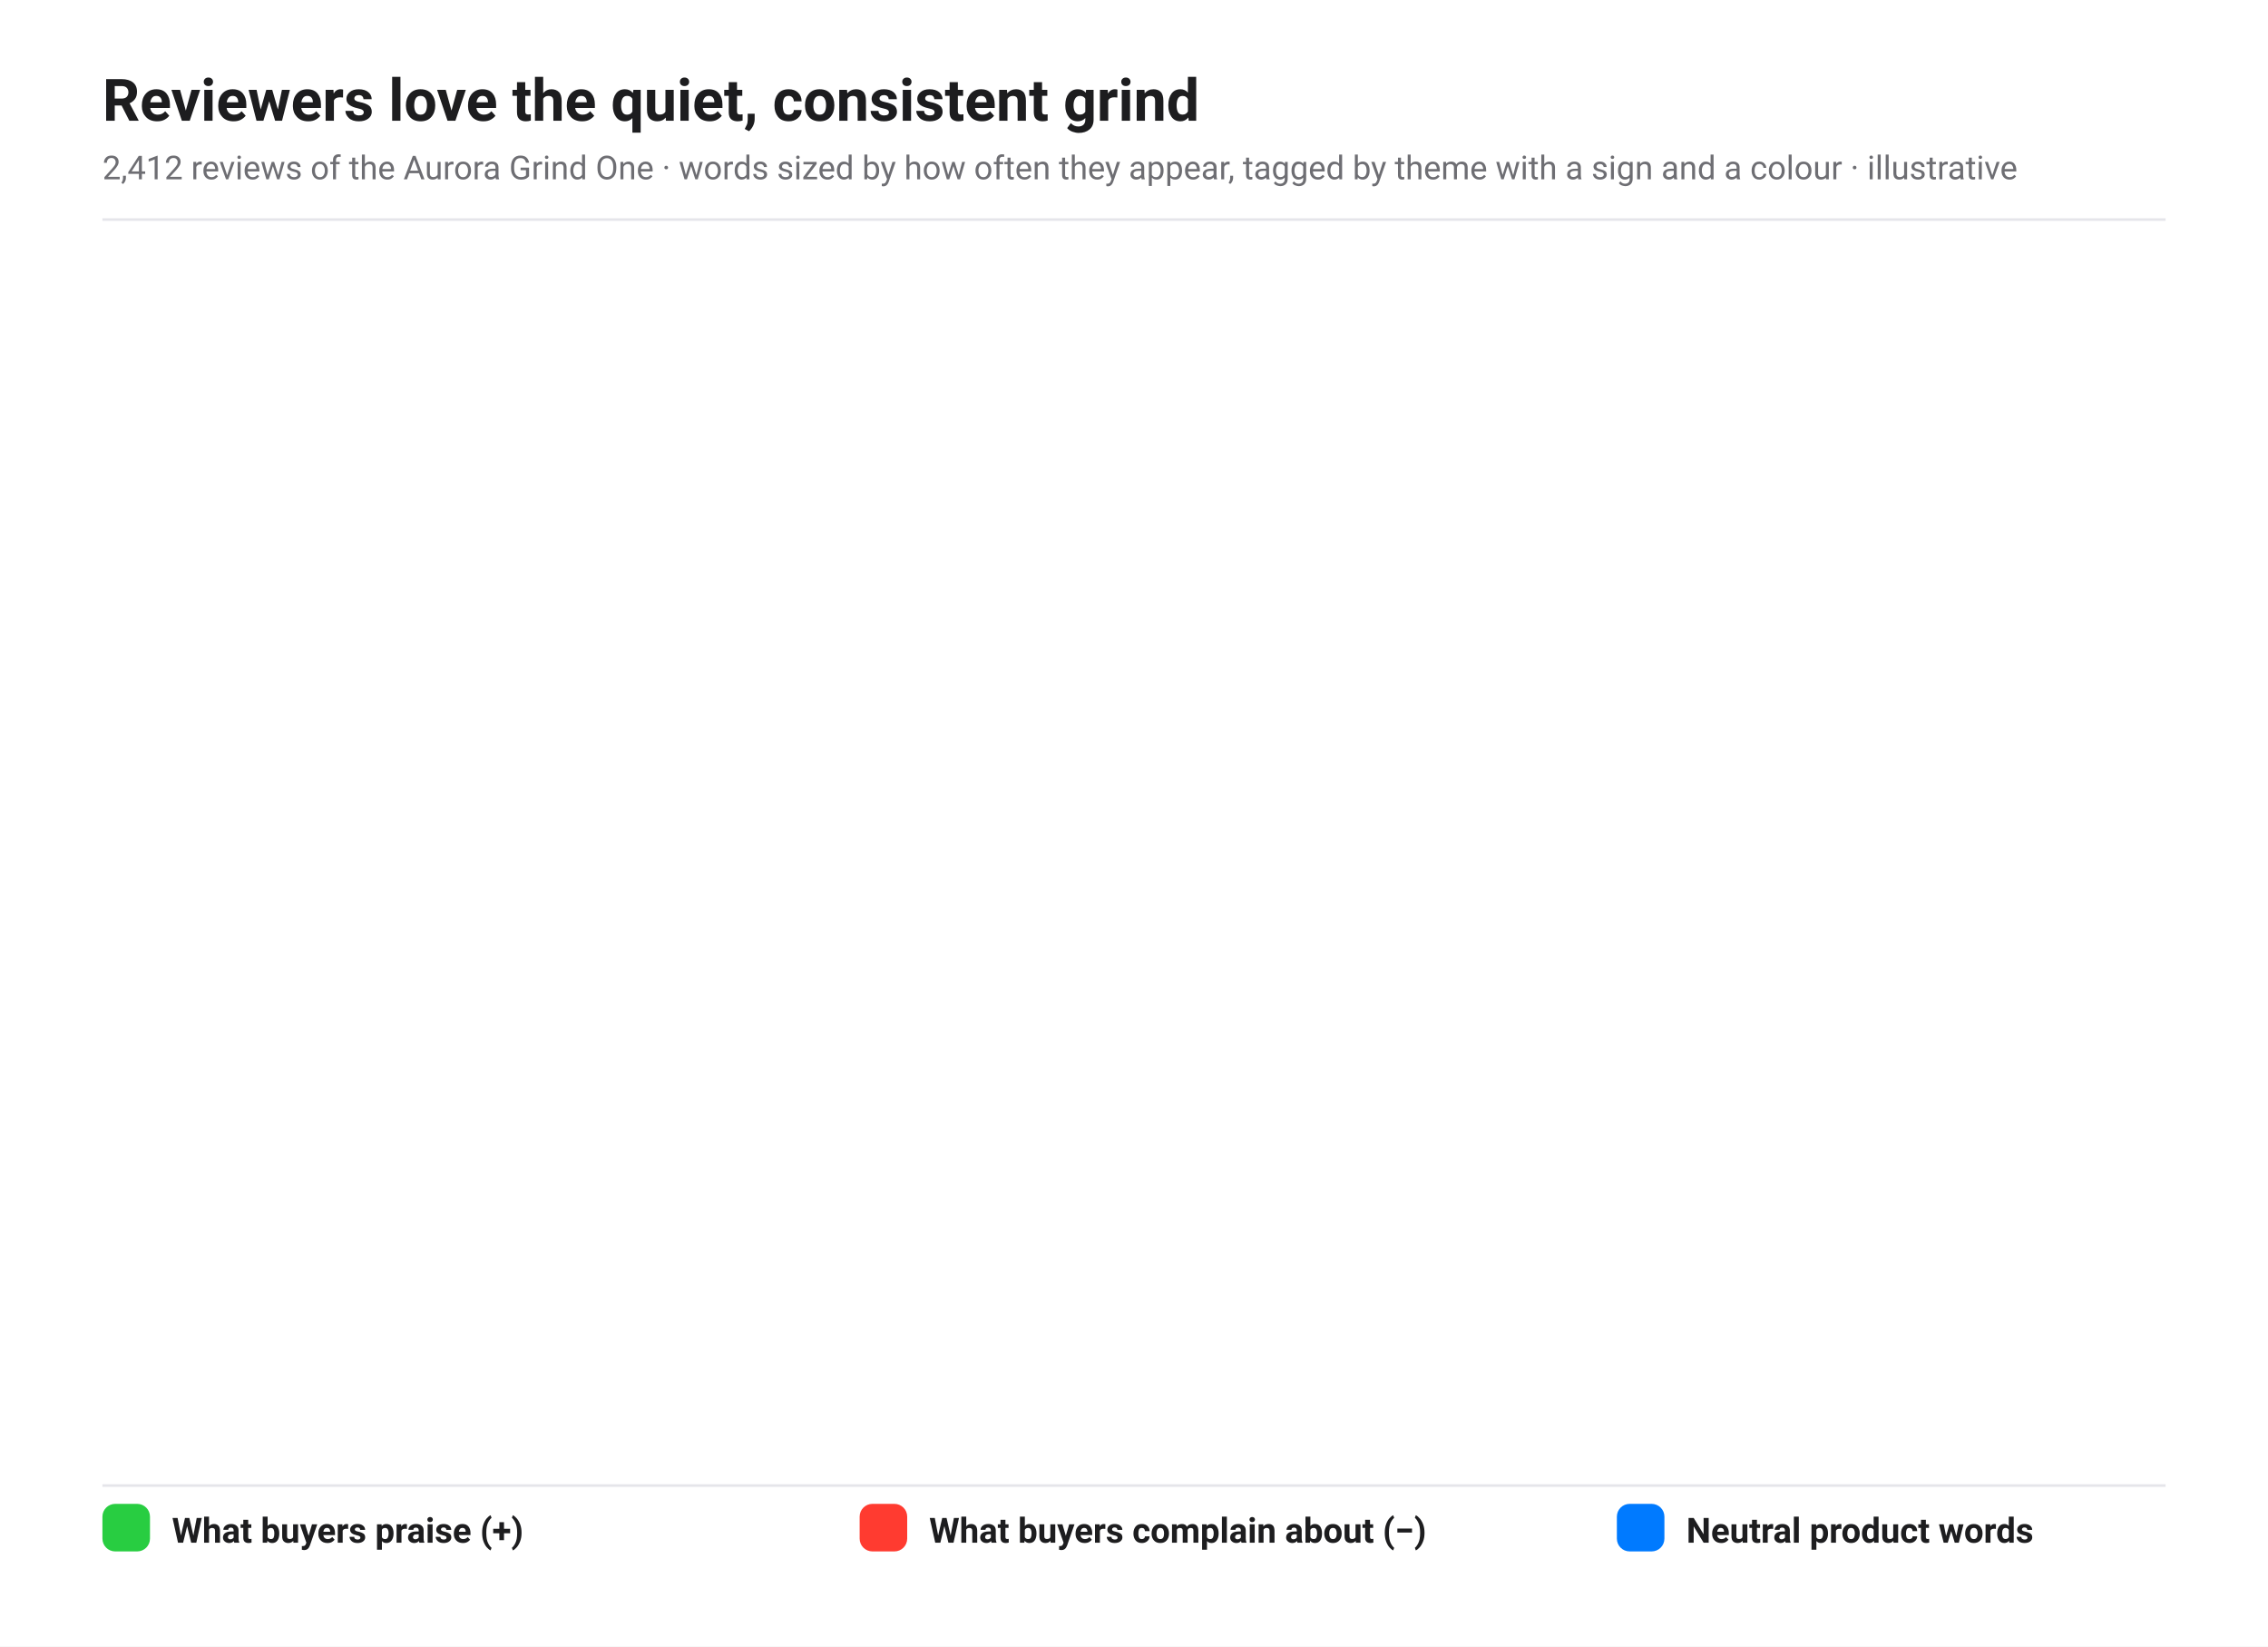
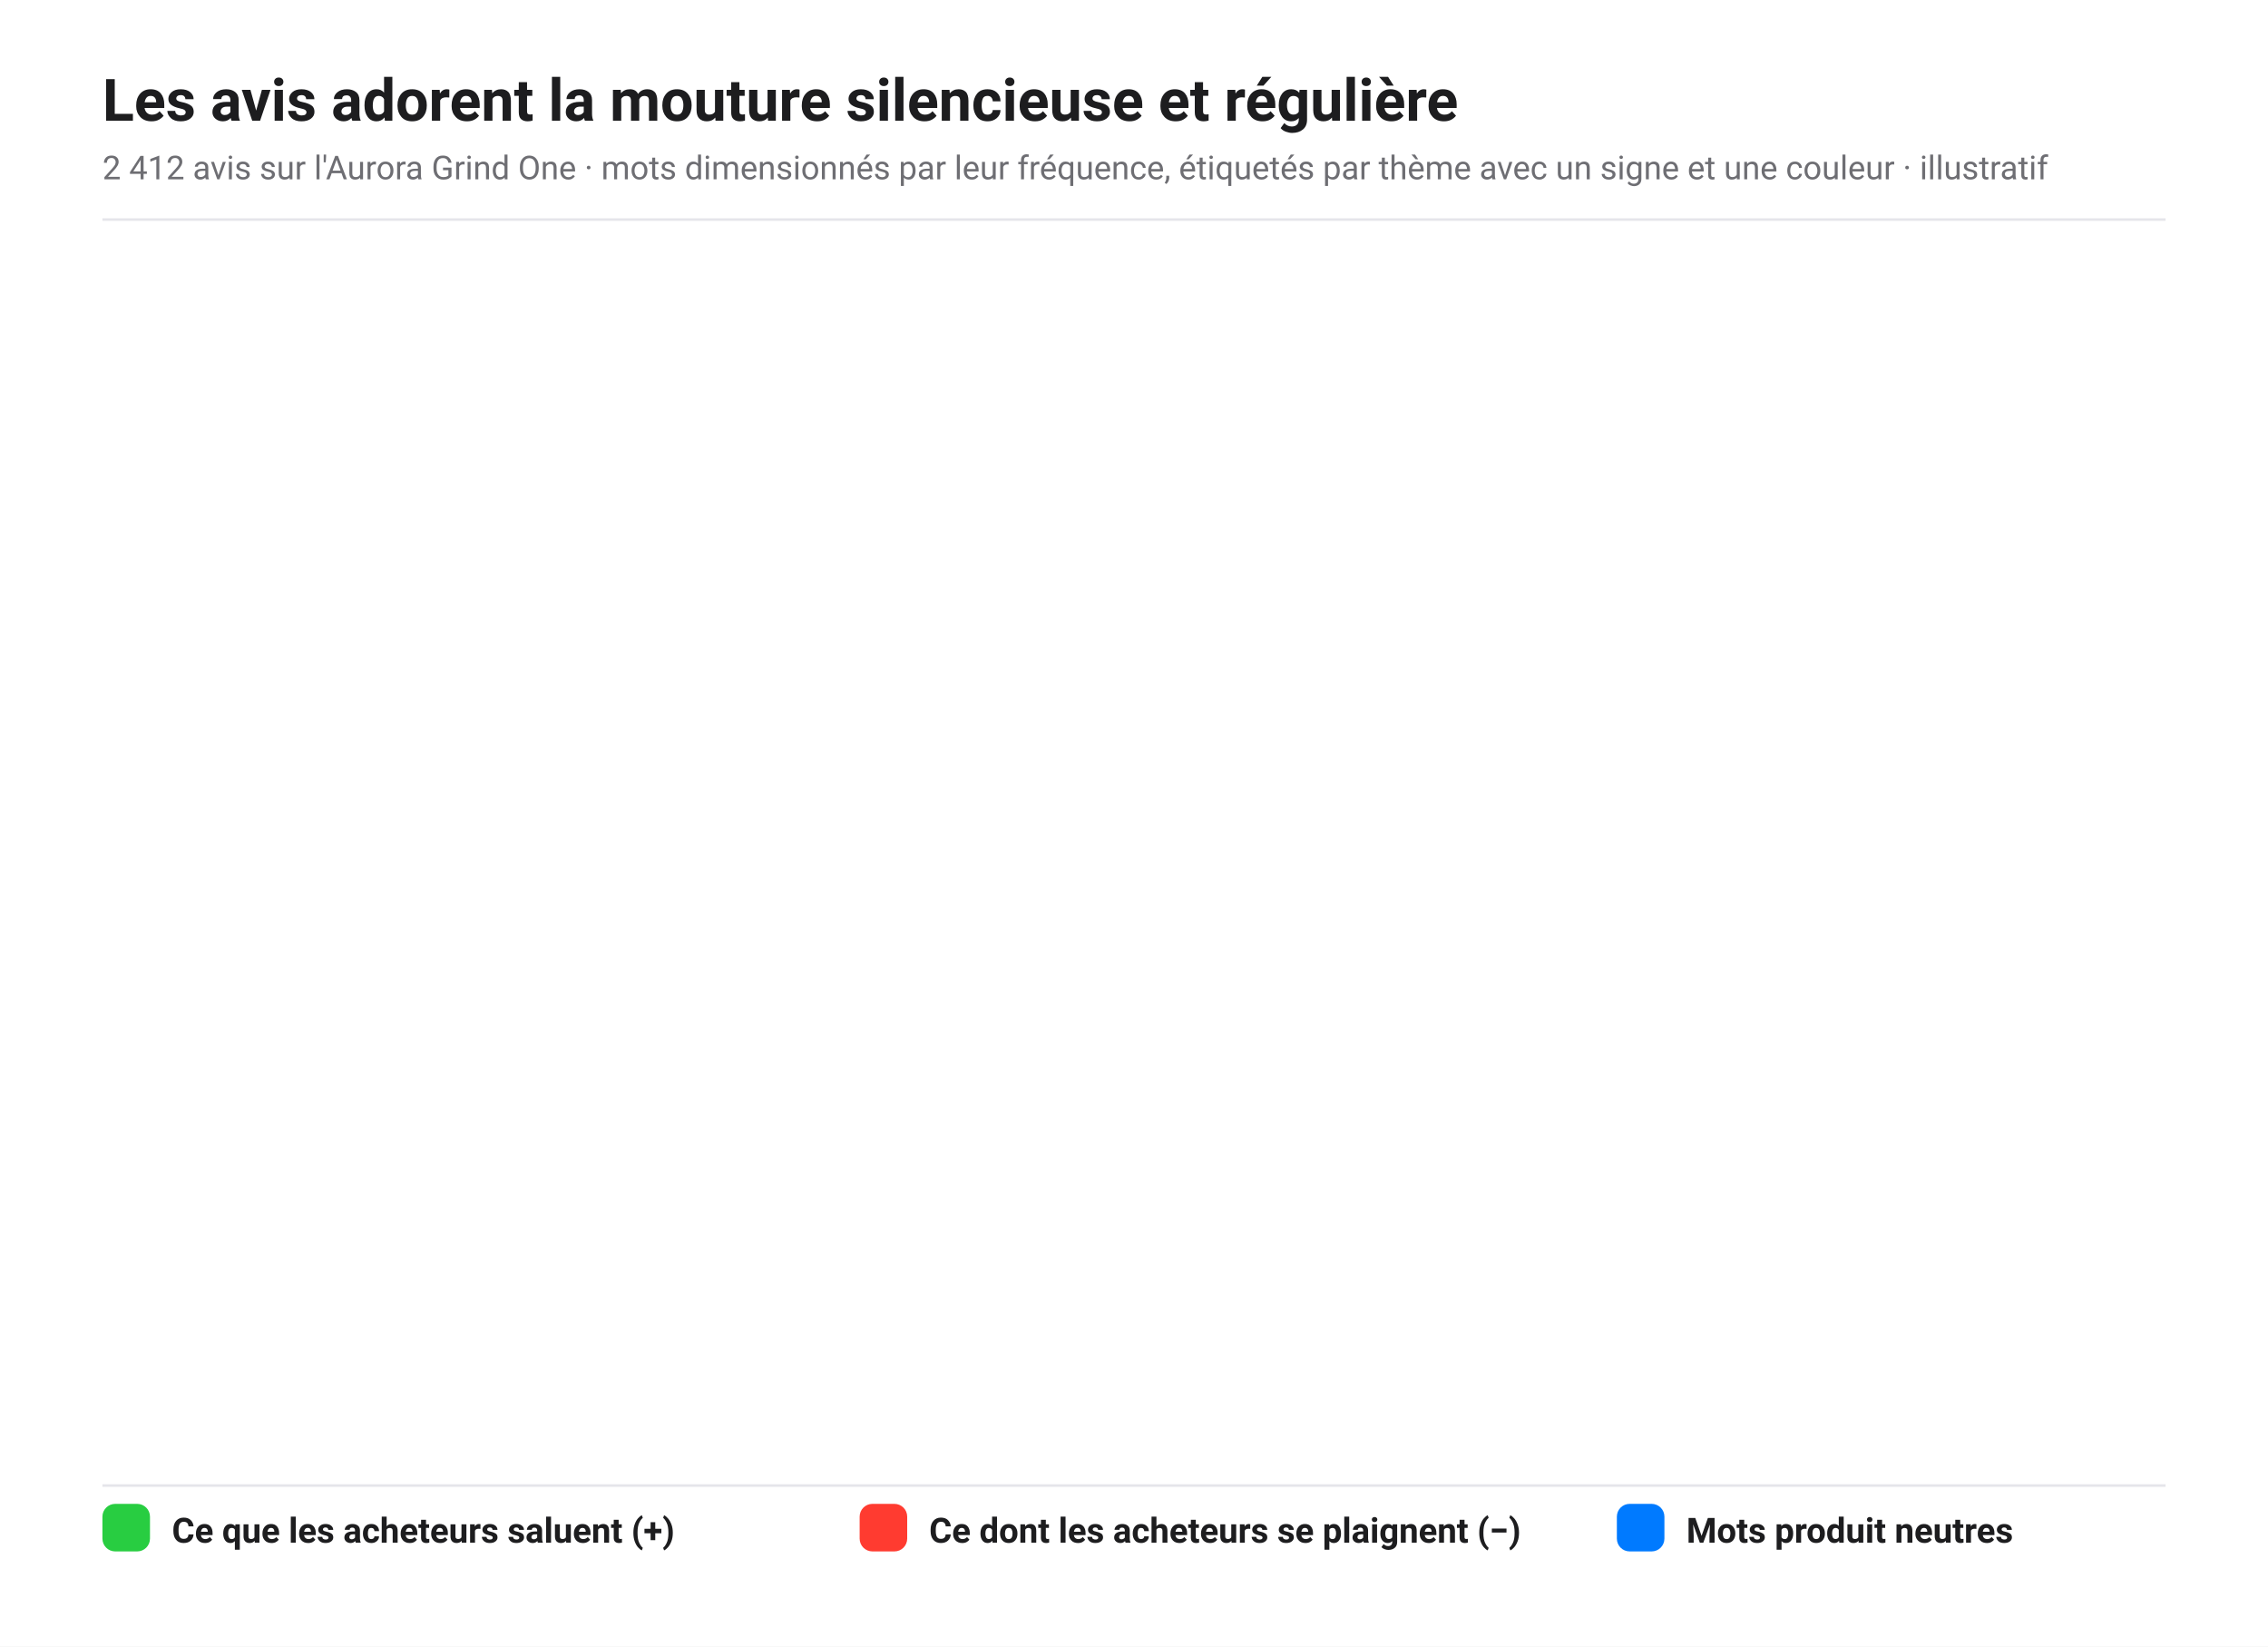
<svg xmlns="http://www.w3.org/2000/svg" width="1240" height="900" viewBox="0 0 1240 900" font-family="Roboto, system-ui, sans-serif" role="img" aria-labelledby="wc-title wc-desc">
  <style>
.word { transition: opacity .18s ease; }
svg:has(.legend-row:hover) .word, svg:has(.legend-row:focus) .word { opacity: .12; }
svg:has(.legend-praise:hover) .grp-praise, svg:has(.legend-praise:focus) .grp-praise { opacity: 1; }
svg:has(.legend-gripe:hover) .grp-gripe, svg:has(.legend-gripe:focus) .grp-gripe { opacity: 1; }
svg:has(.legend-neutral:hover) .grp-neutral, svg:has(.legend-neutral:focus) .grp-neutral { opacity: 1; }
.legend-row { cursor: pointer; }
.legend-row:focus { outline: 3px solid #0A4DA0; outline-offset: 3px; border-radius: 8px; }
@media (prefers-reduced-motion: reduce) { .word { transition: none; } }
</style>
  <rect width="1240" height="900" fill="#FFFFFF" />
-   <text x="56" y="66" font-size="32" font-weight="700" fill="#1D1D1F">Reviewers love the quiet, consistent grind</text>
-   <text x="56" y="98" font-size="18" fill="#6E6E73">2,412 reviews of the Aurora Grind One · words sized by how often they appear, tagged by theme with a sign and a colour · illustrative</text>
+   <text x="56" y="66" font-size="32" font-weight="700" fill="#1D1D1F">Les avis adorent la mouture silencieuse et régulière</text>
+   <text x="56" y="98" font-size="18" fill="#6E6E73">2 412 avis sur l'Aurora Grind One · mots dimensionnés par leur fréquence, étiquetés par thème avec un signe et une couleur · illustratif</text>
  <line x1="56" y1="120" x2="1184" y2="120" stroke="#E5E5EA" stroke-width="1.4" />
  <g class="grp-praise">
    <text class="word grp-praise" x="185.1" y="589.6" font-size="28.3" font-weight="500" fill="#28CD41" text-anchor="middle" dominant-baseline="central" tabindex="0" role="listitem" />
    <text class="word grp-praise" x="763.8" y="762.7" font-size="31.3" font-weight="500" fill="#28CD41" text-anchor="middle" dominant-baseline="central" tabindex="0" role="listitem" />
    <text class="word grp-praise" x="321.3" y="257.8" font-size="34.6" font-weight="600" fill="#28CD41" text-anchor="middle" dominant-baseline="central" tabindex="0" role="listitem" />
    <text class="word grp-praise" x="190.1" y="353.5" font-size="36.5" font-weight="600" fill="#28CD41" text-anchor="middle" dominant-baseline="central" tabindex="0" role="listitem" />
    <text class="word grp-praise" x="511.6" y="203.3" font-size="39.1" font-weight="600" fill="#28CD41" text-anchor="middle" dominant-baseline="central" tabindex="0" role="listitem" />
    <text class="word grp-praise" x="154.8" y="411.1" font-size="42.0" font-weight="600" fill="#28CD41" text-anchor="middle" dominant-baseline="central" tabindex="0" role="listitem" />
    <text class="word grp-praise" x="857.5" y="258.9" font-size="45.8" font-weight="600" fill="#28CD41" text-anchor="middle" dominant-baseline="central" tabindex="0" role="listitem" />
    <text class="word grp-praise" x="949.5" y="624.6" font-size="49.3" font-weight="600" fill="#28CD41" text-anchor="middle" dominant-baseline="central" tabindex="0" role="listitem" />
    <text class="word grp-praise" x="542.0" y="253.4" font-size="53.5" font-weight="600" fill="#28CD41" text-anchor="middle" dominant-baseline="central" tabindex="0" role="listitem" />
    <text class="word grp-praise" x="765.8" y="319.9" font-size="59.4" font-weight="600" fill="#28CD41" text-anchor="middle" dominant-baseline="central" tabindex="0" role="listitem" />
    <text class="word grp-praise" x="891.7" y="466.5" font-size="62.3" font-weight="700" fill="#28CD41" text-anchor="middle" dominant-baseline="central" tabindex="0" role="listitem" />
    <text class="word grp-praise" x="651.1" y="642.5" font-size="68.0" font-weight="700" fill="#28CD41" text-anchor="middle" dominant-baseline="central" tabindex="0" role="listitem" />
    <text class="word grp-praise" x="545.4" y="392.1" font-size="77.1" font-weight="700" fill="#28CD41" text-anchor="middle" dominant-baseline="central" tabindex="0" role="listitem" />
    <text class="word grp-praise" x="646.3" y="562.6" font-size="89.3" font-weight="700" fill="#28CD41" text-anchor="middle" dominant-baseline="central" tabindex="0" role="listitem" />
  </g>
  <g class="grp-gripe">
    <text class="word grp-gripe" x="334.8" y="219.5" font-size="20.0" font-weight="500" fill="#FF3B30" text-anchor="middle" dominant-baseline="central" tabindex="0" role="listitem" />
    <text class="word grp-gripe" x="893.5" y="209.9" font-size="21.9" font-weight="500" fill="#FF3B30" text-anchor="middle" dominant-baseline="central" tabindex="0" role="listitem" />
    <text class="word grp-gripe" x="887.8" y="663.5" font-size="24.5" font-weight="500" fill="#FF3B30" text-anchor="middle" dominant-baseline="central" tabindex="0" role="listitem" />
    <text class="word grp-gripe" x="725.1" y="201.0" font-size="27.6" font-weight="500" fill="#FF3B30" text-anchor="middle" dominant-baseline="central" tabindex="0" role="listitem" />
    <text class="word grp-gripe" x="541.2" y="773.0" font-size="31.0" font-weight="500" fill="#FF3B30" text-anchor="middle" dominant-baseline="central" tabindex="0" role="listitem" />
    <text class="word grp-gripe" x="1074.0" y="502.3" font-size="33.7" font-weight="500" fill="#FF3B30" text-anchor="middle" dominant-baseline="central" tabindex="0" role="listitem" />
    <text class="word grp-gripe" x="956.4" y="698.8" font-size="37.3" font-weight="600" fill="#FF3B30" text-anchor="middle" dominant-baseline="central" tabindex="0" role="listitem" />
    <text class="word grp-gripe" x="246.5" y="301.5" font-size="41.1" font-weight="600" fill="#FF3B30" text-anchor="middle" dominant-baseline="central" tabindex="0" role="listitem" />
    <text class="word grp-gripe" x="544.2" y="719.9" font-size="46.3" font-weight="600" fill="#FF3B30" text-anchor="middle" dominant-baseline="central" tabindex="0" role="listitem" />
    <text class="word grp-gripe" x="362.1" y="641.5" font-size="54.3" font-weight="600" fill="#FF3B30" text-anchor="middle" dominant-baseline="central" tabindex="0" role="listitem" />
    <text class="word grp-gripe" x="503.9" y="315.9" font-size="65.1" font-weight="700" fill="#FF3B30" text-anchor="middle" dominant-baseline="central" tabindex="0" role="listitem" />
  </g>
  <g class="grp-neutral">
    <text class="word grp-neutral" x="1000.7" y="295.0" font-size="21.0" font-weight="500" fill="#007AFF" text-anchor="middle" dominant-baseline="central" tabindex="0" role="listitem" />
    <text class="word grp-neutral" x="173.5" y="633.0" font-size="23.7" font-weight="500" fill="#007AFF" text-anchor="middle" dominant-baseline="central" tabindex="0" role="listitem" />
    <text class="word grp-neutral" x="309.9" y="685.1" font-size="26.8" font-weight="500" fill="#007AFF" text-anchor="middle" dominant-baseline="central" tabindex="0" role="listitem" />
    <text class="word grp-neutral" x="937.6" y="333.5" font-size="30.0" font-weight="500" fill="#007AFF" text-anchor="middle" dominant-baseline="central" tabindex="0" role="listitem" />
    <text class="word grp-neutral" x="395.7" y="718.6" font-size="33.1" font-weight="500" fill="#007AFF" text-anchor="middle" dominant-baseline="central" tabindex="0" role="listitem" />
    <text class="word grp-neutral" x="1070.3" y="444.4" font-size="37.8" font-weight="600" fill="#007AFF" text-anchor="middle" dominant-baseline="central" tabindex="0" role="listitem" />
    <text class="word grp-neutral" x="189.2" y="496.6" font-size="40.6" font-weight="600" fill="#007AFF" text-anchor="middle" dominant-baseline="central" tabindex="0" role="listitem" />
    <text class="word grp-neutral" x="207.7" y="550.4" font-size="44.5" font-weight="600" fill="#007AFF" text-anchor="middle" dominant-baseline="central" tabindex="0" role="listitem" />
    <text class="word grp-neutral" x="727.5" y="713.9" font-size="48.1" font-weight="600" fill="#007AFF" text-anchor="middle" dominant-baseline="central" tabindex="0" role="listitem" />
    <text class="word grp-neutral" x="986.2" y="376.8" font-size="52.4" font-weight="600" fill="#007AFF" text-anchor="middle" dominant-baseline="central" tabindex="0" role="listitem" />
    <text class="word grp-neutral" x="966.2" y="548.8" font-size="57.4" font-weight="600" fill="#007AFF" text-anchor="middle" dominant-baseline="central" tabindex="0" role="listitem" />
    <text class="word grp-neutral" x="376.2" y="571.8" font-size="61.7" font-weight="700" fill="#007AFF" text-anchor="middle" dominant-baseline="central" tabindex="0" role="listitem" />
    <text class="word grp-neutral" x="369.8" y="481.5" font-size="71.1" font-weight="700" fill="#007AFF" text-anchor="middle" dominant-baseline="central" tabindex="0" role="listitem" />
    <text class="word grp-neutral" x="620.0" y="479.0" font-size="96.0" font-weight="700" fill="#007AFF" text-anchor="middle" dominant-baseline="central" tabindex="0" role="listitem" />
  </g>
  <line x1="56" y1="812" x2="1184" y2="812" stroke="#E5E5EA" stroke-width="1.4" />
  <g class="legend-row legend-praise" tabindex="0" role="listitem" transform="translate(56,838)">
    <rect class="grp-praise" x="0" y="-16" width="26" height="26" rx="7" fill="#28CD41" />
-     <text x="38" y="0" font-size="19" font-weight="600" fill="#1D1D1F" dominant-baseline="middle">What buyers praise (+)</text>
+     <text x="38" y="0" font-size="19" font-weight="600" fill="#1D1D1F" dominant-baseline="middle">Ce que les acheteurs saluent (+)</text>
  </g>
  <g class="legend-row legend-gripe" tabindex="0" role="listitem" transform="translate(470,838)">
    <rect class="grp-gripe" x="0" y="-16" width="26" height="26" rx="7" fill="#FF3B30" />
-     <text x="38" y="0" font-size="19" font-weight="600" fill="#1D1D1F" dominant-baseline="middle">What buyers complain about (−)</text>
+     <text x="38" y="0" font-size="19" font-weight="600" fill="#1D1D1F" dominant-baseline="middle">Ce dont les acheteurs se plaignent (−)</text>
  </g>
  <g class="legend-row legend-neutral" tabindex="0" role="listitem" transform="translate(884,838)">
    <rect class="grp-neutral" x="0" y="-16" width="26" height="26" rx="7" fill="#007AFF" />
-     <text x="38" y="0" font-size="19" font-weight="600" fill="#1D1D1F" dominant-baseline="middle">Neutral product words</text>
+     <text x="38" y="0" font-size="19" font-weight="600" fill="#1D1D1F" dominant-baseline="middle">Mots produit neutres</text>
  </g>
  <g data-fs-internal="" role="button" tabindex="0" aria-label="Toggle fullscreen" transform="translate(1192,14)" style="display:none;cursor:pointer">
    <rect x="0" y="0" width="34" height="34" rx="8" fill="#F2F3F5" />
    <path d="M6 13 V6 h7 M28 13 V6 h-7 M6 21 v7 h7 M28 21 v7 h-7" fill="none" stroke="#1D1D1F" stroke-width="2" stroke-linecap="round" />
  </g>
</svg>
